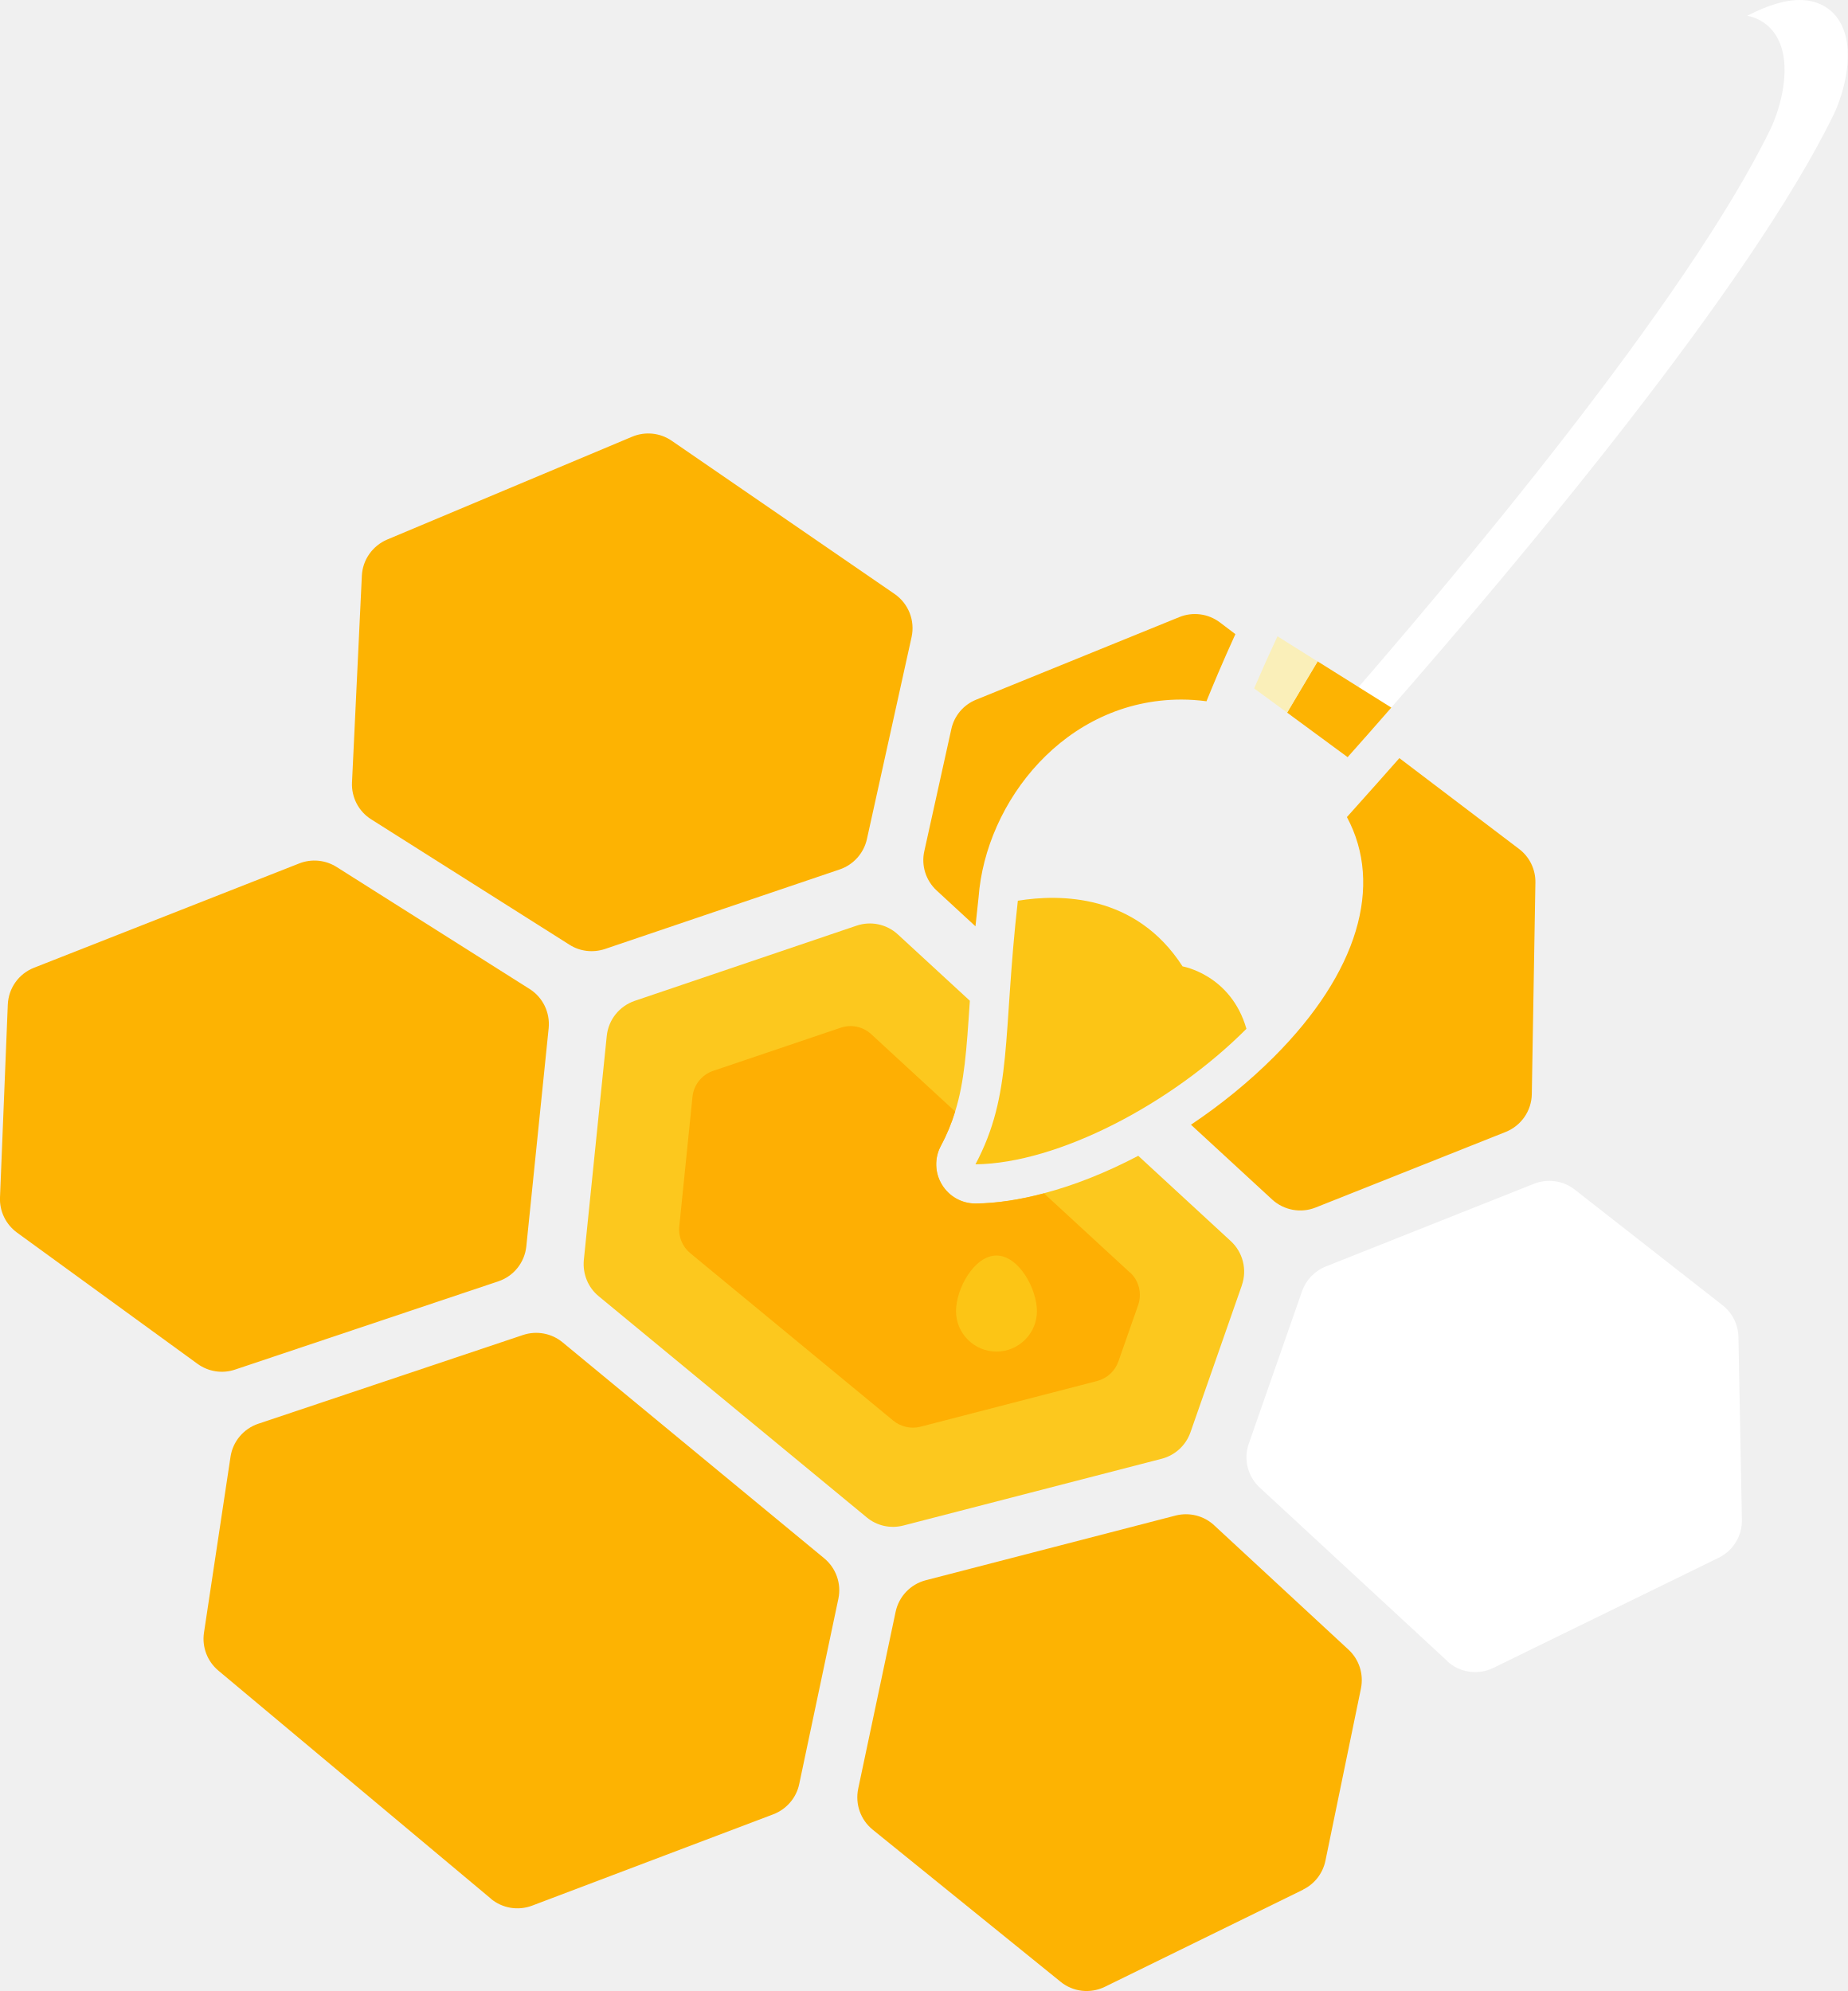
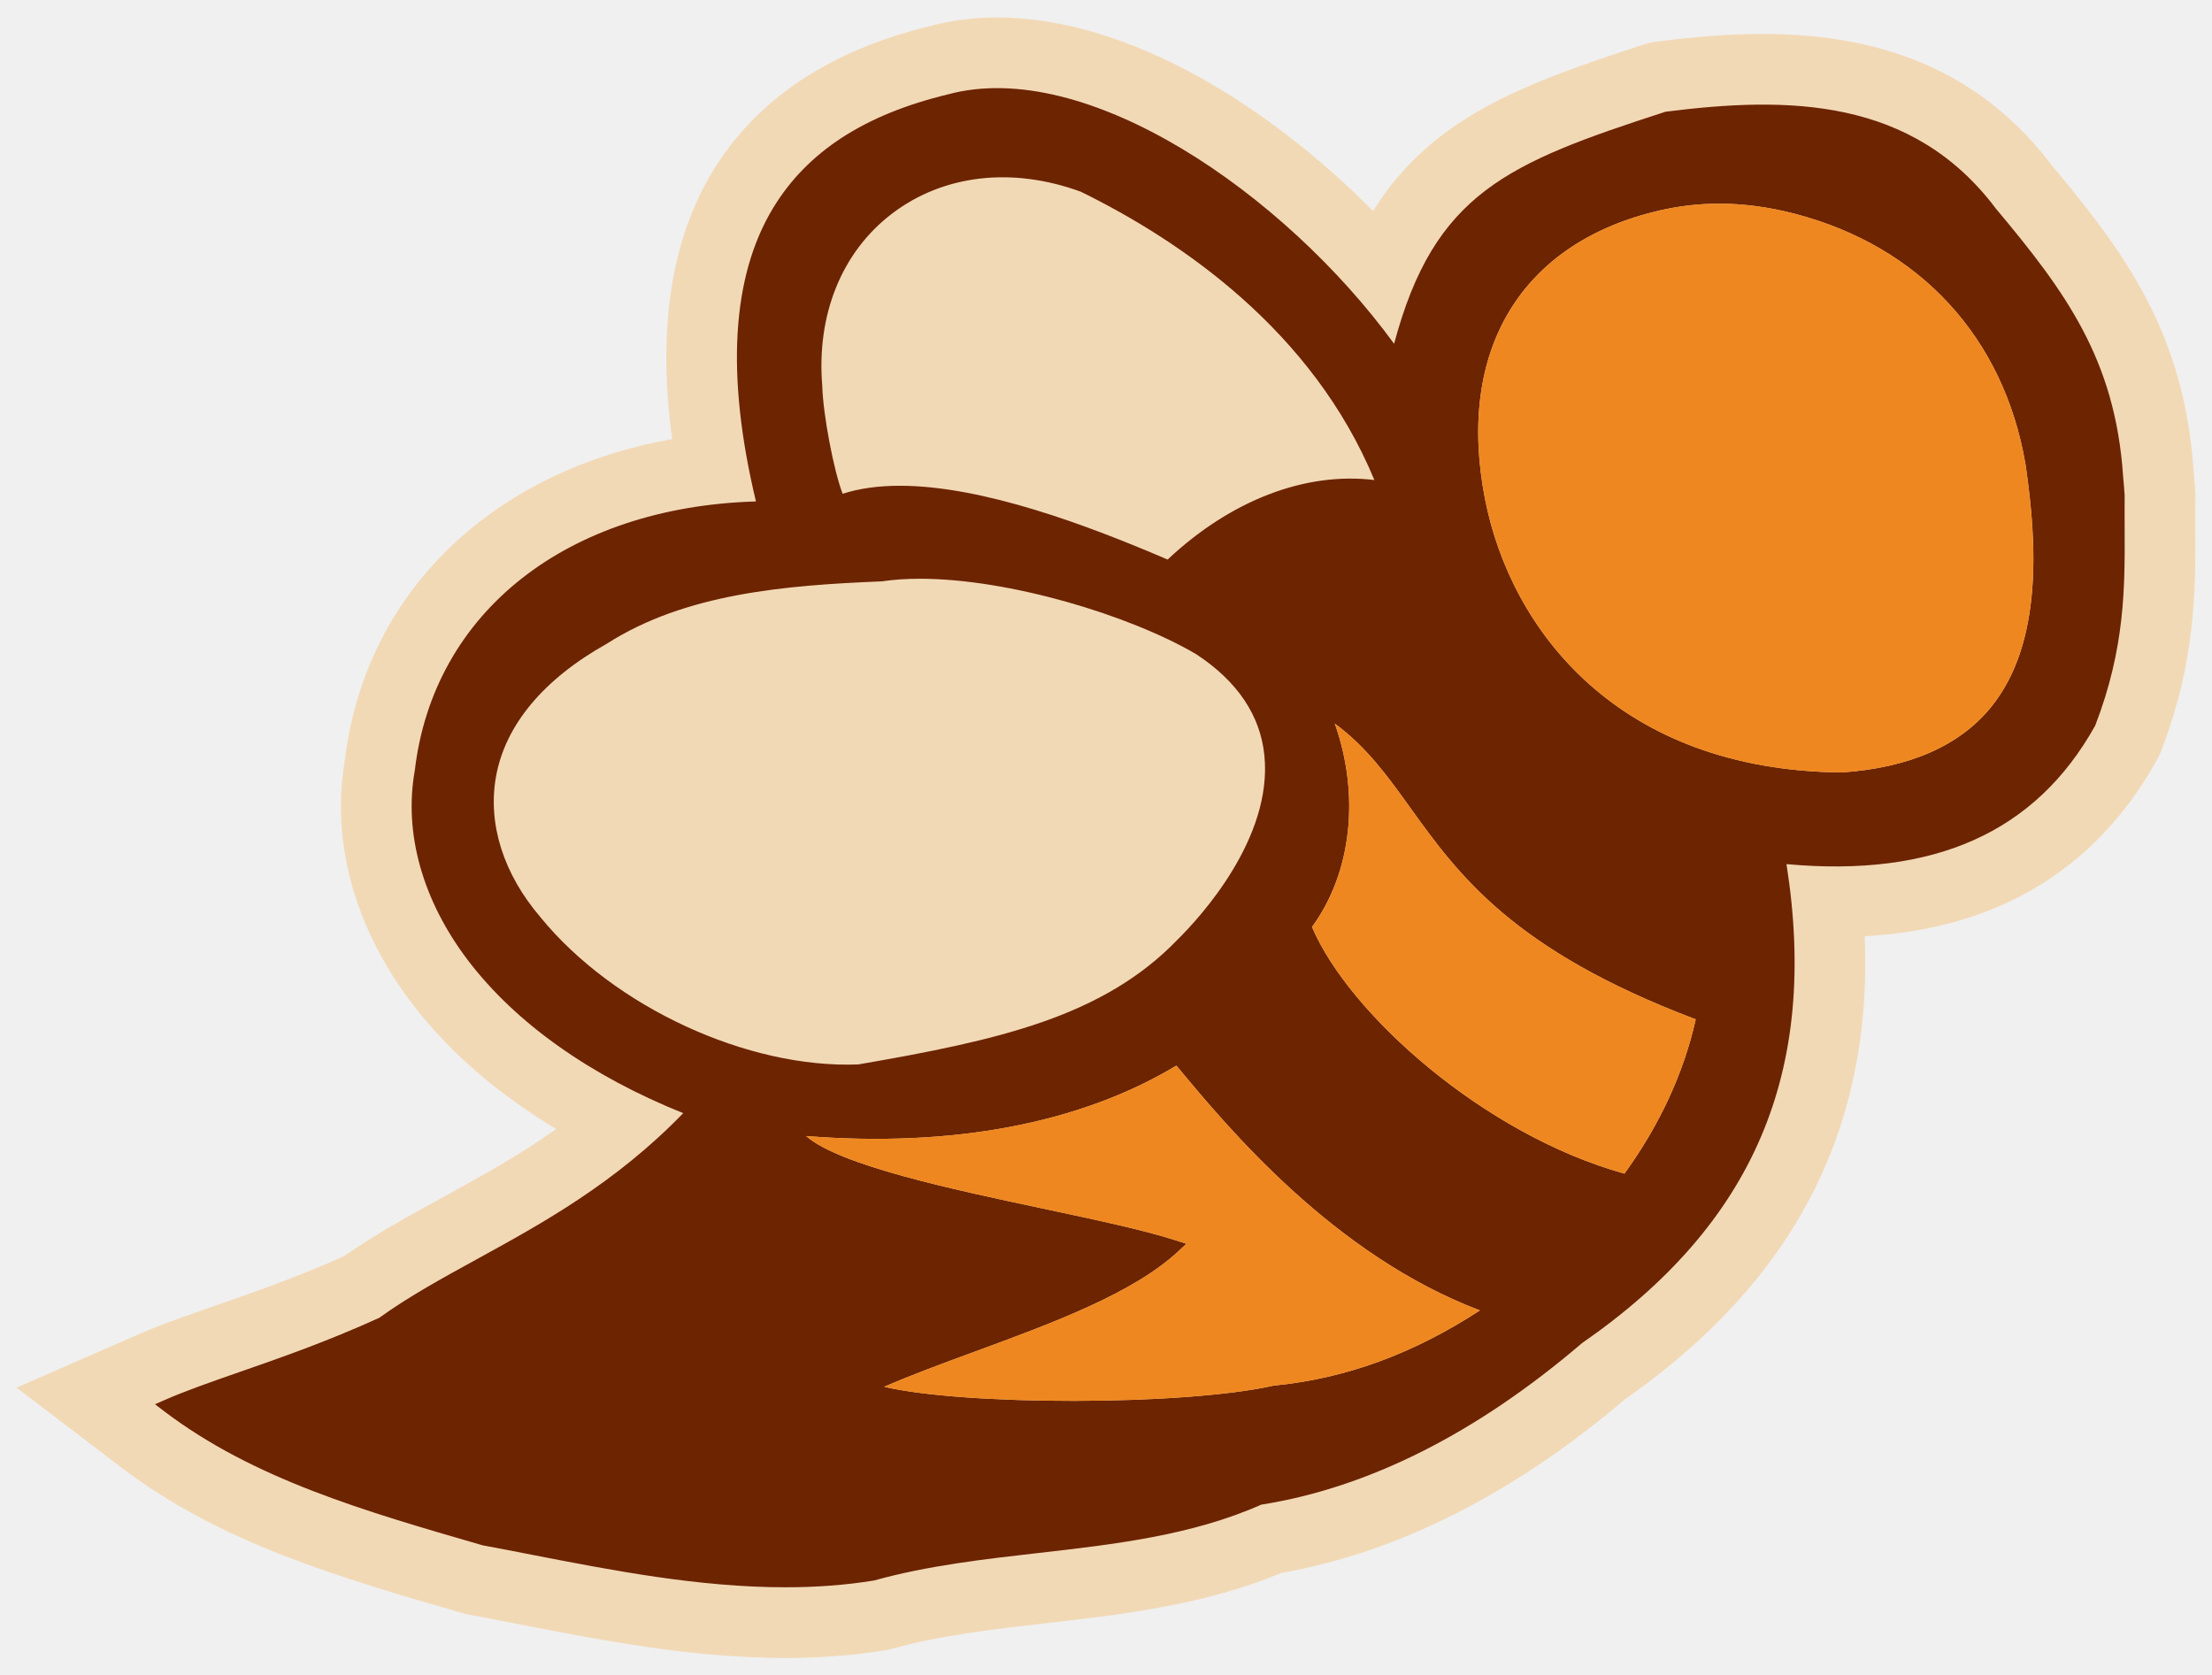
- <svg xmlns="http://www.w3.org/2000/svg" viewBox="0 0 153.91 165.87">
-   <path fill="#fdb302" d="M100.48,58.42c-.69-.09-1.38-.14-2.07-.14-9.7,0-16.31,8.53-16.9,16.47-.09.84-.18,1.65-.26,2.42l-3.23-2.98c-.91-.84-1.3-2.09-1.03-3.28l2.25-10.17c.24-1.11,1.02-2.03,2.07-2.45l16.92-6.88c1.13-.46,2.41-.29,3.39.45l1.28.97c-.51,1.13-1,2.22-1.44,3.26-.36.84-.68,1.63-.98,2.36Z" />
-   <path fill="#fdb302" d="M127.89,73.52l-.3,17.63c-.02,1.39-.88,2.63-2.17,3.15l-15.84,6.3c-1.23.49-2.64.23-3.62-.67l-6.76-6.23c2.48-1.66,4.83-3.57,6.92-5.66,6.98-6.99,9.13-14.27,6.07-19.97.73-.82,1.57-1.76,2.51-2.81.59-.66,1.21-1.36,1.86-2.1l9.96,7.56c.88.66,1.39,1.71,1.37,2.81Z" />
-   <path fill="#fcc81e" d="M103.44,107.08l-4.28,12.24c-.38,1.09-1.28,1.92-2.4,2.21l-21.51,5.56c-1.07.28-2.21.03-3.06-.68l-22.32-18.42c-.89-.73-1.35-1.86-1.24-3.02l1.91-18.67c.14-1.35,1.05-2.48,2.33-2.92l18.47-6.26c1.2-.41,2.52-.13,3.45.73l5.99,5.52c0,.07,0,.13-.01.19-.26,3.91-.44,6.57-1.21,9.03-.29.97-.68,1.91-1.2,2.88-.54,1.02-.5,2.25.1,3.22.59.97,1.65,1.57,2.78,1.57h.04c1.77-.02,3.69-.32,5.68-.85,2.55-.67,5.22-1.74,7.85-3.12l7.71,7.11c1.01.93,1.37,2.38.92,3.67Z" />
-   <path fill="#fdb302" d="M32.25,44.95l20.41-8.57c1.08-.45,2.32-.33,3.29.34l18.56,12.76c1.16.8,1.72,2.22,1.42,3.59l-3.72,16.83c-.26,1.18-1.12,2.14-2.26,2.53l-19.56,6.63c-.99.33-2.07.21-2.95-.35l-16.52-10.45c-1.05-.66-1.66-1.84-1.6-3.08l.82-17.21c.06-1.33.89-2.5,2.11-3.02Z" />
-   <path fill="#fdb302" d="M2.84,80.62l22.09-8.69c1.02-.4,2.18-.29,3.11.3l16.07,10.16c1.11.7,1.72,1.97,1.59,3.27l-1.86,18.17c-.14,1.35-1.05,2.49-2.34,2.92l-21.92,7.35c-1.06.36-2.22.18-3.13-.48l-15.03-10.93c-.93-.68-1.47-1.78-1.42-2.93l.65-16.07c.06-1.37.91-2.57,2.19-3.07Z" />
-   <path fill="#fdb302" d="M40.88,158.17l-22.69-18.99c-.92-.77-1.38-1.97-1.2-3.16l2.21-14.65c.19-1.28,1.09-2.35,2.32-2.76l22.04-7.39c1.13-.38,2.38-.15,3.3.61l21.79,17.99c.99.82,1.45,2.12,1.18,3.38l-3.26,15.43c-.24,1.15-1.06,2.1-2.16,2.52l-20.09,7.61c-1.17.44-2.48.22-3.44-.58Z" />
-   <path fill="#fdb302" d="M108.54,157.43l-16.51,8.09c-1.21.59-2.65.43-3.69-.42l-15.65-12.67c-1.01-.82-1.47-2.13-1.21-3.4l3.12-14.75c.27-1.28,1.24-2.3,2.51-2.63l20.81-5.39c1.14-.29,2.35.01,3.21.81l11.19,10.36c.89.82,1.28,2.05,1.04,3.23l-2.96,14.36c-.22,1.05-.9,1.93-1.86,2.4Z" />
-   <path fill="#fff" d="M120.55,138.38l-15.62-14.45c-1.01-.93-1.37-2.38-.91-3.67l4.43-12.68c.33-.94,1.05-1.7,1.98-2.07l17.34-6.89c1.14-.45,2.44-.27,3.4.49l12.31,9.63c.82.64,1.3,1.61,1.32,2.65l.29,15.22c.03,1.34-.73,2.58-1.94,3.17l-18.76,9.17c-1.28.63-2.82.4-3.86-.57Z" />
-   <path fill="#feaf03" d="M94.11,106.01l-7.15-6.59c-1.99.53-3.91.83-5.68.85h-.04c-1.14,0-2.19-.59-2.78-1.57-.6-.98-.64-2.21-.1-3.22.52-.97.9-1.91,1.2-2.88l-6.99-6.44c-.69-.64-1.67-.84-2.55-.54l-10.61,3.59c-.95.32-1.63,1.17-1.73,2.16l-1.1,10.8c-.09.85.26,1.69.91,2.23l16.91,13.95c.63.52,1.48.71,2.27.51l14.72-3.81c.83-.22,1.49-.83,1.77-1.64l1.64-4.68c.34-.96.07-2.04-.68-2.73Z" />
-   <path fill="#fff" d="M152.74,9.53c-6.98,14.34-26.14,37.17-36.92,49.49-1.29,1.48-2.47,2.83-3.56,4.03l-2.54-1.87c.28-.31.55-.61.83-.94,10.79-12.32,29.95-35.16,36.92-49.49.8-1.66,1.94-5.42.45-7.81-.54-.86-1.37-1.43-2.38-1.63,1.71-.88,3.15-1.31,4.35-1.31,1.44,0,2.61.61,3.3,1.72,1.49,2.38.35,6.15-.45,7.81Z" />
-   <path fill="#fdb302" d="M115.89,58.95c-1.32,1.51-2.54,2.9-3.64,4.13l-5.04-3.71c.76-1.28,1.7-2.86,2.54-4.27l6.14,3.85Z" />
-   <path fill="#fcc515" d="M103.81,85.72c-6.22,6.24-15.68,11.2-22.56,11.28,3.12-5.89,2.25-10.64,3.53-21.96,3.48-.57,9.82-.59,13.72,5.47,0,0,4.02.68,5.32,5.2Z" />
-   <path fill="#faefb9" d="M109.75,55.1c-.85,1.41-1.79,2.99-2.54,4.27l-2.75-2.02c.57-1.33,1.22-2.78,1.95-4.34l3.34,2.1Z" />
-   <path fill="#fcc515" d="M86.37,109.23c0,1.86-1.51,3.37-3.37,3.37s-3.37-1.51-3.37-3.37,1.51-4.63,3.37-4.63,3.37,2.77,3.37,4.63Z" />
+ <svg xmlns="http://www.w3.org/2000/svg" viewBox="72 147 566 428.5">
+   <path fill="#f2d9b6" d="M633.74,274.33c-.04,2.46-.03,5.03-.01,7.76.06,15.93.15,33.96-8.71,56.96l-.22.6-.65,1.38-.32.57c-15.65,27.95-40.76,43.06-74.69,44.96,2.04,49.36-18.13,88.24-61.24,118.39-28.63,24.32-58.24,39.28-88.03,44.51-19.75,8.25-41.08,10.69-59.97,12.84-13.27,1.51-27.01,3.07-39.33,6.49l-.46.13-1.14.26-.51.07c-7.99,1.31-16.58,1.97-25.54,1.97-23.86,0-47.36-4.58-68.09-8.62-4.25-.83-8.44-1.65-12.53-2.41l-.39-.06-1.02-.24-.47-.13c-31.87-9.22-61.96-17.91-87.51-37.38l-26.67-20.33,30.72-13.43c6.04-2.65,12.67-4.95,20.33-7.62,9.73-3.38,20.71-7.21,32.7-12.56,7.98-5.6,16.46-10.24,25.4-15.15,9.58-5.25,19.36-10.62,28.93-17.41-15.05-9.05-27.54-19.87-36.8-31.99-14.73-19.28-20.86-41.4-17.29-62.35,3.01-24.53,14.75-45.49,34-60.66,13.74-10.84,30.7-18.14,49.77-21.53-3.82-27.85-.35-50.84,10.37-68.53,11.17-18.4,29.91-30.92,55.71-37.18,5.4-1.44,11.14-2.17,17.08-2.17,33.68,0,69.77,22.85,96.18,49.52,14.74-23.65,37.51-32.28,69.08-42.54l.81-.27,1.96-.44.85-.11c10.49-1.33,19.09-1.95,27.08-1.95,32.53,0,56.65,10.95,73.75,33.45,19.17,22.88,33.99,43.26,36.41,78.2.16,1.67.29,3.41.41,5.21l.06.9v.87Z" />
+   <path fill="#6d2400" d="M615.66,273.86c-.13-1.75-.25-3.44-.41-5.05-2.01-29.89-14.78-47.23-32.53-68.41-21.41-28.5-53.22-28.78-84.41-24.83l-.3.07c-40.2,13.05-59,20.69-69.29,59.32-28.16-38.59-78.83-73.38-114.17-63.81-21.35,5.15-35.98,14.65-44.71,29.04-10.66,17.58-12.14,42.84-4.41,75.11-48.36,1.43-82.54,28.33-87.3,68.87-2.87,16.06,2.02,33.37,13.76,48.74,12.17,15.92,31.13,29.34,54.93,38.91-17.36,17.93-36.12,28.21-52.72,37.32-9.02,4.95-17.54,9.62-25.07,15.05-13.35,6.07-25.27,10.22-35.79,13.88-7.31,2.55-13.63,4.75-19.03,7.11l-2.55,1.12,2.21,1.69c22.87,17.41,51.38,25.66,81.58,34.39l.15.03c4.16.77,8.39,1.6,12.69,2.44,20.25,3.94,42.52,8.28,64.64,8.28,7.59,0,15.17-.51,22.64-1.72l.17-.04c13.69-3.8,28.14-5.44,42.11-7.03,19.2-2.19,39.06-4.45,56.88-12.35,27.46-4.35,55.07-18.25,82.07-41.33l.04-.03c43.97-30.46,60.63-69.44,52.28-122.53,37.88,3.45,63.71-8.12,78.93-35.33l.1-.21c7.63-19.82,7.56-35.35,7.5-50.37-.01-2.75-.03-5.48,0-8.19v-.14ZM300.25,201.66c13.14-10,30.74-12.04,48.32-5.6,25.7,12.61,59.28,35.56,75.1,73.76-17.67-2.14-36.74,5.16-52.9,20.35-20.35-8.72-47.2-18.88-68.5-18.88-5.28,0-10.23.62-14.65,2.05-2.19-5.52-5.03-20.17-5.22-27.59-1.52-18.23,4.99-34.3,17.85-44.09ZM210.36,381.77l-.02-.03c-9.53-11.12-13.58-23.91-11.43-36.01,2.36-13.2,12.14-24.95,28.37-34.03,20.14-12.89,45.8-14.95,70.35-15.95l.17-.02c2.97-.44,6.19-.65,9.59-.65,22.74,0,53.61,9.28,70.7,19.31,10.55,6.94,16.42,15.67,17.44,25.93,2.11,21.2-16.43,41.37-22.19,47.07-19.16,19.86-45.95,25.78-81.71,31.96-28.33,1.12-62.53-14.69-81.27-37.58ZM398.03,501.52l-.19.03c-23.37,5.19-79.25,5.08-99.59.28,6.92-3.02,14.84-5.93,23.15-8.98,19.94-7.34,40.56-14.92,52.13-25.71l2.05-1.9-2.66-.86c-8.29-2.67-20.72-5.31-33.88-8.11-23.5-4.99-52.15-11.07-60.79-18.6,37.51,2.97,70.17-3.22,94.75-18.01l.24.27c13.12,15.79,40.05,48.18,77.43,62.36-17.1,11.14-34.34,17.43-52.64,19.23ZM487.66,447.29c-35.84-9.93-70.46-40.8-79.95-63.11,10.18-13.9,12.31-33.75,5.83-52.05,8.2,6.08,13.4,13.32,19.29,21.51,12.3,17.11,26.23,36.49,73.07,54.17-3.07,13.72-9.2,26.99-18.24,39.48ZM581.5,327.88c-8.05,9.93-20.92,15.58-38.25,16.77-57.26-.55-84.69-36.47-91.26-69.91-7.47-38.09,9.23-65.71,44.67-73.89,5.04-1.16,10.1-1.74,15.25-1.74,6.31,0,12.75.87,19.43,2.61,31.89,8.33,53.36,31.61,58.91,63.91.1.49.16.98.23,1.54,2.56,18.14,4.42,44.17-8.98,60.71Z" />
+   <path fill="#ef8720" d="M450.67,482.29c-17.1,11.14-34.34,17.43-52.64,19.23l-.19.03c-23.37,5.19-79.25,5.08-99.59.28,6.92-3.02,14.84-5.93,23.15-8.98,19.94-7.34,40.56-14.92,52.13-25.71l2.05-1.9-2.66-.86c-8.29-2.67-20.72-5.31-33.88-8.11-23.5-4.99-52.15-11.07-60.79-18.6,37.51,2.97,70.17-3.22,94.75-18.01l.24.27c13.12,15.79,40.05,48.18,77.43,62.36Z" />
+   <path fill="#ef8720" d="M505.9,407.81c-3.07,13.72-9.2,26.99-18.24,39.48-35.84-9.93-70.46-40.8-79.95-63.11,10.18-13.9,12.31-33.75,5.83-52.05,8.2,6.08,13.4,13.32,19.29,21.51,12.3,17.11,26.23,36.49,73.07,54.17Z" />
+   <path fill="#ef8720" d="M581.5,327.88c-8.05,9.93-20.92,15.58-38.25,16.77-57.26-.55-84.69-36.47-91.26-69.91-7.47-38.09,9.23-65.71,44.67-73.89,5.04-1.16,10.1-1.74,15.25-1.74,6.31,0,12.75.87,19.43,2.61,31.89,8.33,53.36,31.61,58.91,63.91.1.49.16.98.23,1.54,2.56,18.14,4.42,44.17-8.98,60.71Z" />
</svg>
